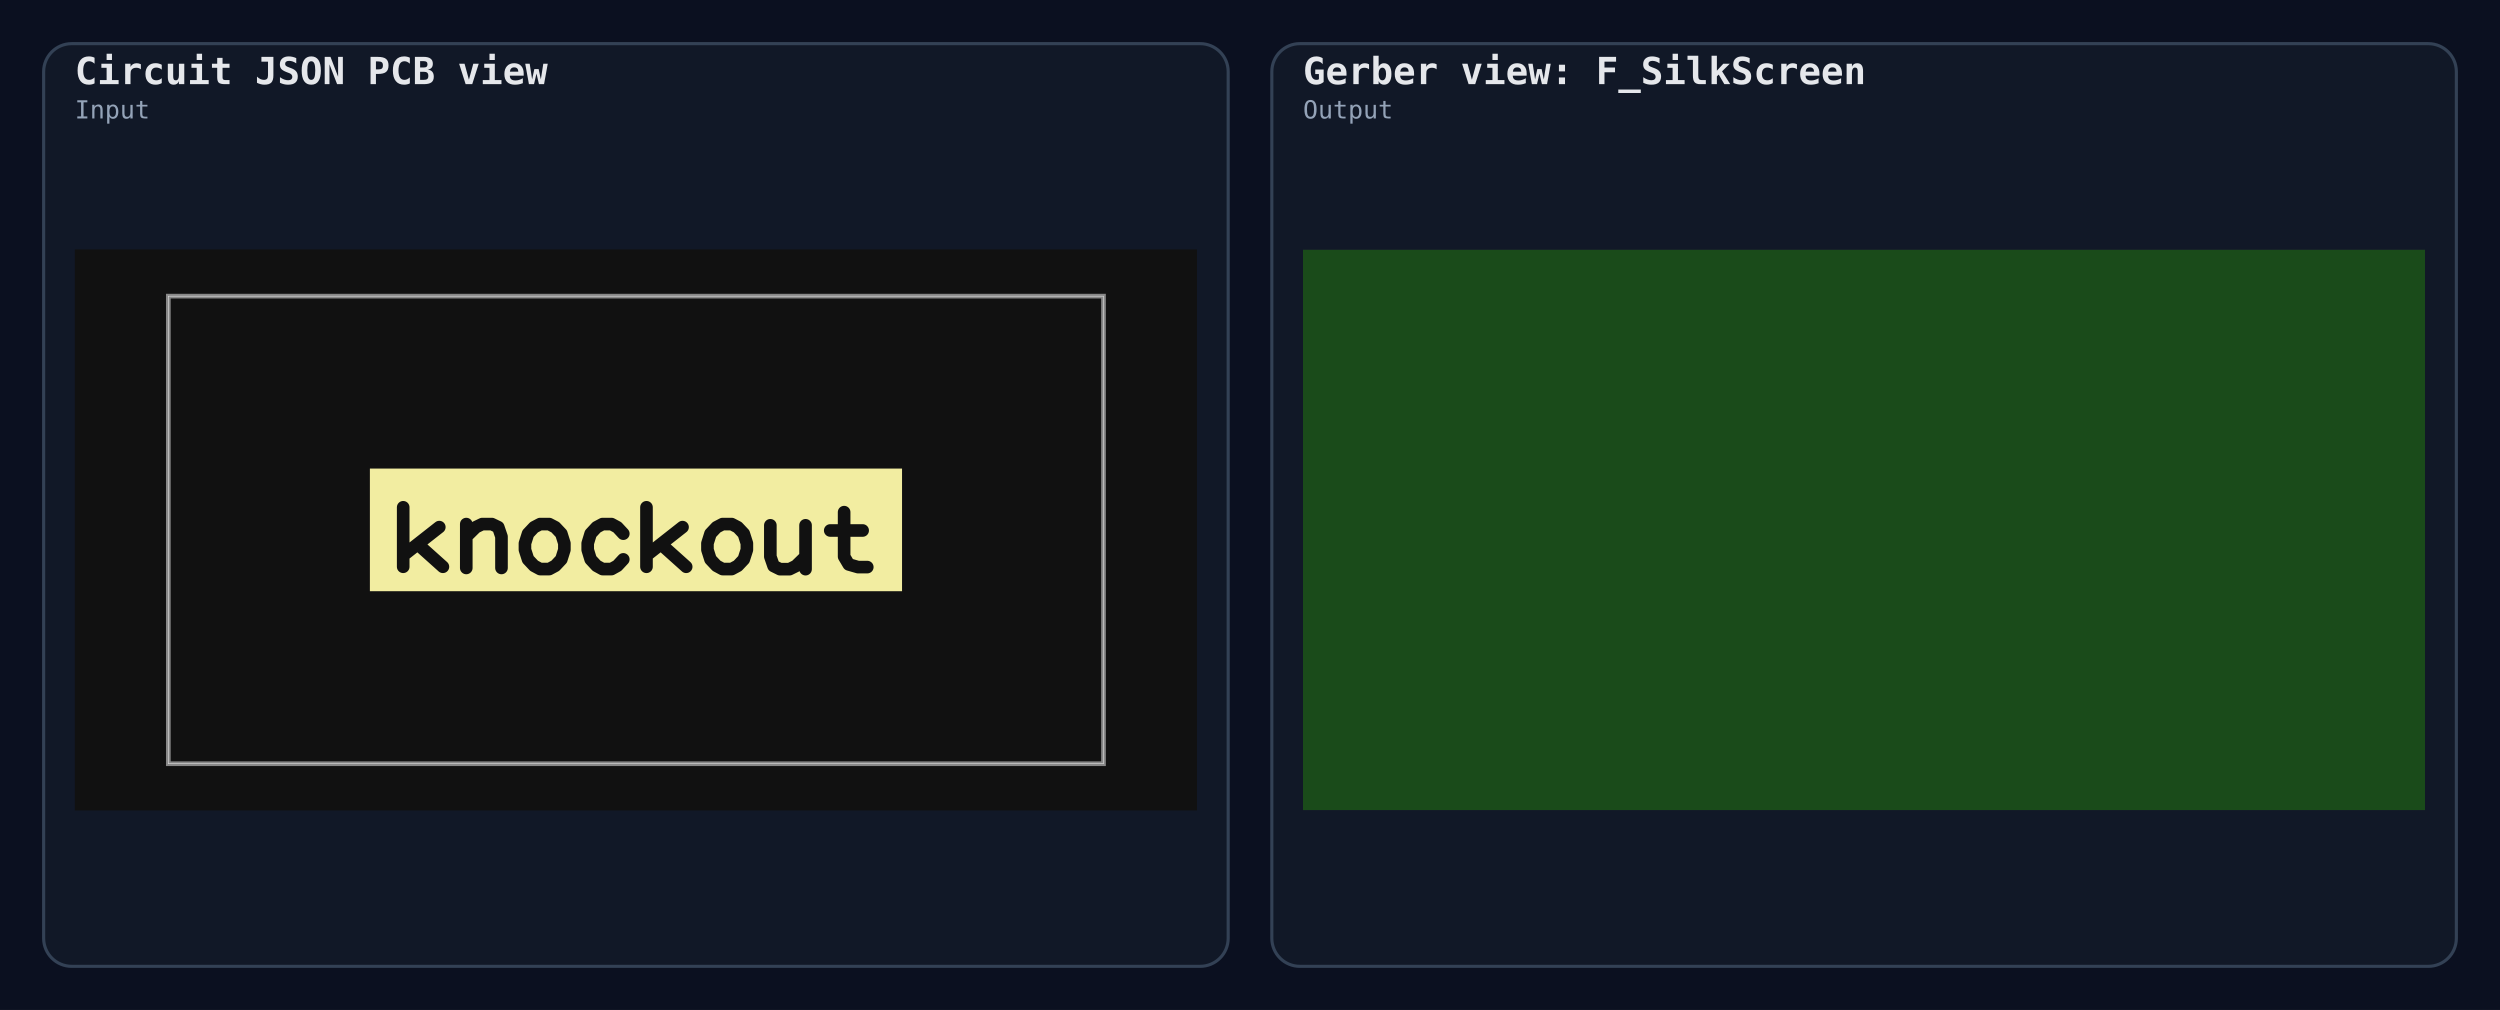
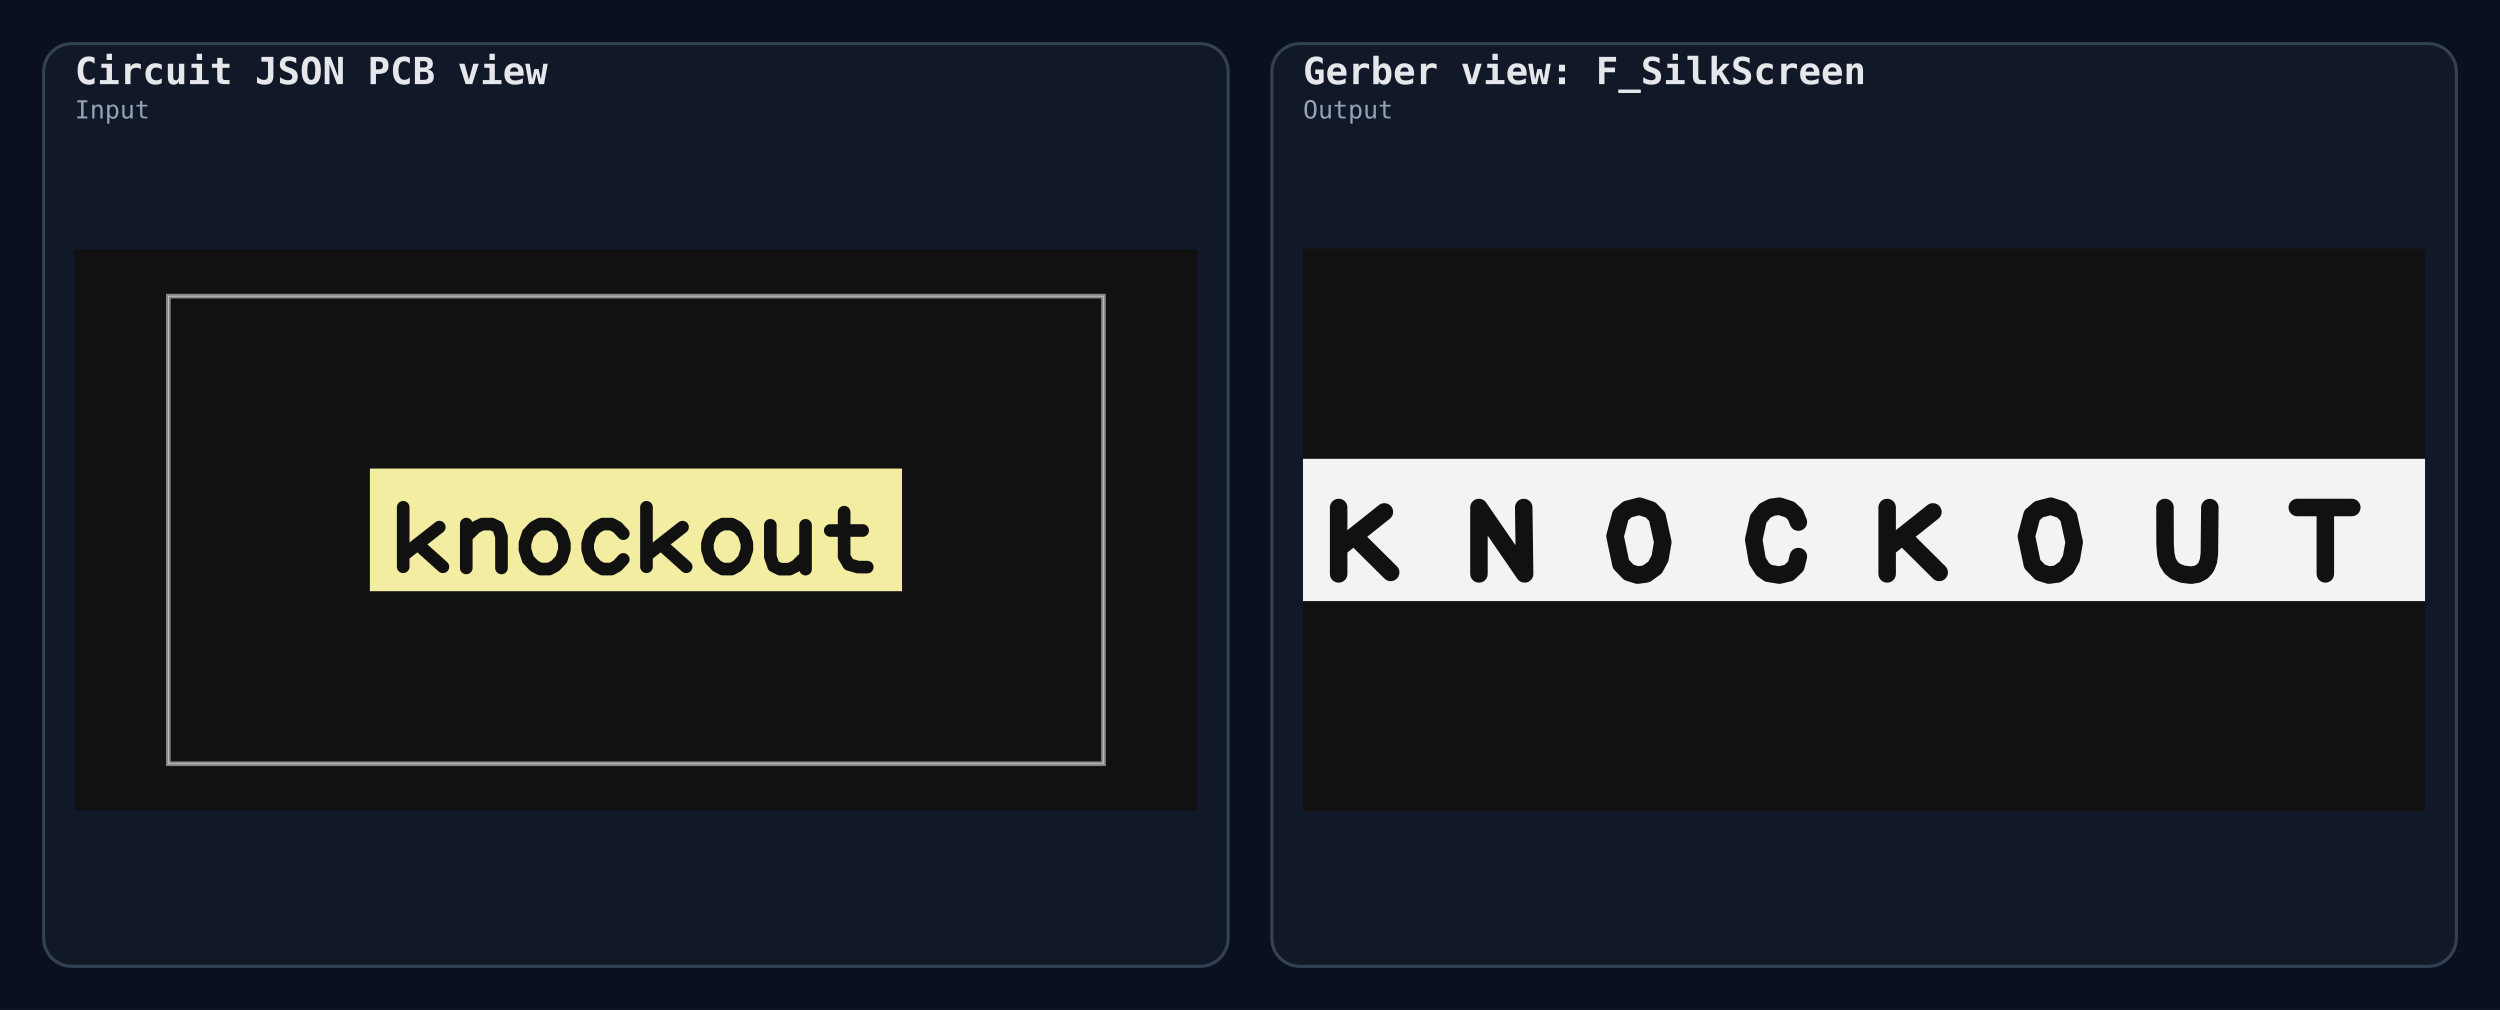
<svg xmlns="http://www.w3.org/2000/svg" version="1.1" viewBox="0 0 1604 648" width="1604" height="648">
  <defs>
    <style>.snapshot-label { font: 600 24px ui-monospace, SFMono-Regular, Menlo, monospace; fill: #e5e7eb; }.snapshot-subtitle { font: 500 16px ui-monospace, SFMono-Regular, Menlo, monospace; fill: #94a3b8; }</style>
  </defs>
  <rect x="0" y="0" width="1604" height="648" fill="#0b1020" />
  <rect x="28" y="28" width="760" height="592" rx="18" fill="#111827" stroke="#334155" stroke-width="2" />
  <rect x="816" y="28" width="760" height="592" rx="18" fill="#111827" stroke="#334155" stroke-width="2" />
  <text x="48" y="54" class="snapshot-label">Circuit JSON PCB view</text>
  <text x="836" y="54" class="snapshot-label">Gerber view: F_SilkScreen</text>
  <text x="48" y="76" class="snapshot-subtitle">Input</text>
  <text x="836" y="76" class="snapshot-subtitle">Output</text>
  <svg x="48" y="80" width="720" height="520" preserveAspectRatio="xMidYMid meet" viewBox="0 0 800 400">
    <style />
    <rect class="boundary" x="0" y="0" fill="#111111" width="800" height="400" data-type="pcb_background" data-pcb-layer="global" />
    <rect class="pcb-boundary" fill="none" stroke="#fff" stroke-width="0.3" x="66.667" y="33.333" width="666.667" height="333.333" data-type="pcb_boundary" data-pcb-layer="global" />
    <path class="pcb-board" d="M 66.667 366.667 L 733.333 366.667 L 733.333 33.333 L 66.667 33.333 Z" fill="none" stroke="rgba(255, 255, 255, 0.5)" stroke-width="3.333" data-type="pcb_board" data-pcb-layer="board" />
    <rect x="-5.694" y="-1.317" width="11.389" height="2.633" fill="#f2eda1" mask="url(#silkscreen-knockout-mask-silk_knockout_text-0)" transform="matrix(33.33333,0,0,33.33333,400,200)" class="pcb-silkscreen-text-knockout pcb-silkscreen-top" data-type="pcb_silkscreen_text" data-pcb-silkscreen-text-id="silk_knockout_text" data-pcb-layer="top" />
    <defs>
      <mask id="silkscreen-knockout-mask-silk_knockout_text-0">
        <rect x="-5.694" y="-1.317" width="11.389" height="2.633" fill="white" />
        <path d="M-4.977 -0.484L-4.977 0.788 M-4.205 -0.06L-4.977 0.546 M-4.668 0.304L-4.128 0.788 M-3.628 -0.125L-3.628 0.813 M-3.628 0.143L-3.423 -0.059 M-3.423 -0.059L-3.286 -0.125 M-3.286 -0.125L-3.081 -0.125 M-3.081 -0.125L-2.944 -0.059 M-2.944 -0.059L-2.875 0.143 M-2.875 0.143L-2.875 0.813 M-2.048 -0.125L-2.178 -0.057 M-2.178 -0.057L-2.307 0.08 M-2.307 0.08L-2.373 0.287 M-2.373 0.287L-2.373 0.425 M-2.373 0.425L-2.307 0.63 M-2.307 0.63L-2.178 0.767 M-2.178 0.767L-2.048 0.837 M-2.048 0.837L-1.854 0.837 M-1.854 0.837L-1.724 0.767 M-1.724 0.767L-1.595 0.63 M-1.595 0.63L-1.53 0.425 M-1.53 0.425L-1.53 0.287 M-1.53 0.287L-1.595 0.08 M-1.595 0.08L-1.724 -0.057 M-1.724 -0.057L-1.854 -0.125 M-1.854 -0.125L-2.048 -0.125 M-0.27 0.08L-0.397 -0.057 M-0.397 -0.057L-0.523 -0.125 M-0.523 -0.125L-0.713 -0.125 M-0.713 -0.125L-0.841 -0.057 M-0.841 -0.057L-0.968 0.08 M-0.968 0.08L-1.031 0.287 M-1.031 0.287L-1.031 0.425 M-1.031 0.425L-0.968 0.63 M-0.968 0.63L-0.841 0.767 M-0.841 0.767L-0.713 0.837 M-0.713 0.837L-0.523 0.837 M-0.523 0.837L-0.397 0.767 M-0.397 0.767L-0.27 0.63 M0.226 -0.484L0.226 0.788 M0.997 -0.06L0.226 0.546 M0.535 0.304L1.075 0.788 M1.854 -0.125L1.724 -0.057 M1.724 -0.057L1.595 0.08 M1.595 0.08L1.53 0.287 M1.53 0.287L1.53 0.425 M1.53 0.425L1.595 0.63 M1.595 0.63L1.724 0.767 M1.724 0.767L1.854 0.837 M1.854 0.837L2.048 0.837 M2.048 0.837L2.178 0.767 M2.178 0.767L2.307 0.63 M2.307 0.63L2.373 0.425 M2.373 0.425L2.373 0.287 M2.373 0.287L2.307 0.08 M2.307 0.08L2.178 -0.057 M2.178 -0.057L2.048 -0.125 M2.048 -0.125L1.854 -0.125 M2.875 -0.099L2.875 0.571 M2.875 0.571L2.944 0.771 M2.944 0.771L3.081 0.839 M3.081 0.839L3.286 0.839 M3.286 0.839L3.423 0.771 M3.423 0.771L3.628 0.571 M3.628 -0.099L3.628 0.839 M4.453 -0.38L4.453 0.571 M4.453 0.571L4.552 0.738 M4.552 0.738L4.75 0.795 M4.75 0.795L4.948 0.795 M4.156 0.012L4.849 0.012" fill="none" stroke="black" stroke-width="0.27" stroke-linecap="round" stroke-linejoin="round" />
      </mask>
    </defs>
  </svg>
-   <svg x="836" y="80" width="720" height="520" preserveAspectRatio="xMidYMid meet" viewBox="-10000 -5000 20000 10000" version="1.1" stroke-linecap="round" stroke-linejoin="round" stroke-width="0" fill-rule="evenodd" clip-rule="evenodd" id="v_5RHljS6--1_top">
+   <svg x="836" y="80" width="720" height="520" preserveAspectRatio="xMidYMid meet" viewBox="-10025 -5025 20050 10050" version="1.1" stroke-linecap="round" stroke-linejoin="round" stroke-width="0" fill-rule="evenodd">
    <defs>
-       <style>.v_5RHljS6--1_fr4 {color: #666666;}
- .v_5RHljS6--1_cu {color: #cccccc;}
- .v_5RHljS6--1_cf {color: #cc9933;}
- .v_5RHljS6--1_sm {color: #004200; opacity: 0.749;}
- .v_5RHljS6--1_ss {color: #ffffff;}
- .v_5RHljS6--1_sp {color: #999999;}
- .v_5RHljS6--1_out {color: #000000;}</style>
-       <g id="v_5RHljS6--1_top_silkscreen">
-         <path d="M -9388.048 400.757 -9388.048 -785.697 M -8571.049 321.661 -9388.048 -328.69 M -9078.153 -144.132 -8458.359 -759.33 M -6881.226 -785.697 -6881.226 400.757 -6065.183 -785.697 -6081.196 400.757 M -4047.237 -807.125 -4202.747 -758.742 -4344.9 -611.539 -4450.024 -111.904 -4349.891 262.054 -4227.037 368.564 -4014.323 423.827 -3814.055 357.49 -3696.8 236.245 -3596.385 -219.264 -3646.359 -506.842 -3735.417 -673.043 -3893.603 -786.252 -4047.237 -807.125 M -1174.155 140.268 -1227.756 270.907 -1326.083 363.403 -1512.297 423.827 -1649.902 405.375 -1771.164 343.441 -1889.575 200.494 -1972.253 -174.727 -1907.372 -551.924 -1810.583 -703.82 -1709.955 -774.902 -1513.918 -807.125 -1343.072 -765.938 -1216.572 -645.748 -1174.155 -476.114 M 411.952 400.757 411.952 -785.697 M 1228.952 321.661 411.952 -328.69 M 721.847 -144.132 1341.641 -759.33 M 3302.763 -807.125 3147.253 -758.742 3005.1 -611.539 2899.976 -111.904 3000.109 262.054 3122.963 368.564 3335.677 423.827 3535.945 357.49 3653.2 236.245 3753.615 -219.264 3703.641 -506.842 3614.583 -673.043 3456.397 -786.252 3302.763 -807.125 M 5376.039 400.757 5377.89 -260.531 5390.651 -440.422 5423.292 -573.673 5485.876 -675.026 5567.749 -742.04 5690.062 -790.44 5844.396 -808.743 5952.718 -790.419 6041.56 -742.15 6094.727 -685.599 6117.554 -648.426 6152.473 -553.648 6168.775 -428.096 6177.554 398.97 M 7740.161 400.757 8713.43 400.757 M 8241.247 400.757 8241.247 -785.697" fill="none" stroke-width="312.5" />
-       </g>
-       <clipPath id="v_5RHljS6--1_top_outline">
-         <path d="M -10000 -5000 10000 -5000 10000 5000 -10000 5000 -10000 -5000" fill="none" stroke-width="50" />
-       </clipPath>
-       <mask id="v_5RHljS6--1_top_mech-mask">
-         <g fill="#000" stroke="#000">
-           <rect x="-10000" y="-5000" width="20000" height="10000" fill="#fff" />
+       <mask id="silkscreen-knockout-repro-overlay-F_SilkScreen_clear-1" fill="#000" stroke="#000">
+         <g>
+           <rect x="-10050" y="-1275" width="20100" height="2550" fill="#fff" />
+           <path d="M -9388.048 400.757 -9388.048 -785.697 M -8571.049 321.661 -9388.048 -328.69 M -9078.153 -144.132 -8458.359 -759.33 M -6881.226 -785.697 -6881.226 400.757 -6065.183 -785.697 -6081.196 400.757 M -4047.237 -807.125 -4202.747 -758.742 -4344.9 -611.539 -4450.024 -111.904 -4349.891 262.054 -4227.037 368.564 -4014.323 423.827 -3814.055 357.49 -3696.8 236.245 -3596.385 -219.264 -3646.359 -506.842 -3735.417 -673.043 -3893.603 -786.252 -4047.237 -807.125 M -1174.155 140.268 -1227.756 270.907 -1326.083 363.403 -1512.297 423.827 -1649.902 405.375 -1771.164 343.441 -1889.575 200.494 -1972.253 -174.727 -1907.372 -551.924 -1810.583 -703.82 -1709.955 -774.902 -1513.918 -807.125 -1343.072 -765.938 -1216.572 -645.748 -1174.155 -476.114 M 411.952 400.757 411.952 -785.697 M 1228.952 321.661 411.952 -328.69 M 721.847 -144.132 1341.641 -759.33 M 3302.763 -807.125 3147.253 -758.742 3005.1 -611.539 2899.976 -111.904 3000.109 262.054 3122.963 368.564 3335.677 423.827 3535.945 357.49 3653.2 236.245 3753.615 -219.264 3703.641 -506.842 3614.583 -673.043 3456.397 -786.252 3302.763 -807.125 M 5376.039 400.757 5377.89 -260.531 5390.651 -440.422 5423.292 -573.673 5485.876 -675.026 5567.749 -742.04 5690.062 -790.44 5844.396 -808.743 5952.718 -790.419 6041.56 -742.15 6094.727 -685.599 6117.554 -648.426 6152.473 -553.648 6168.775 -428.096 6177.554 398.97 M 7740.161 400.757 8713.43 400.757 M 8241.247 400.757 8241.247 -785.697" fill="none" stroke-width="312.5" />
        </g>
      </mask>
    </defs>
-     <g transform="translate(0,0) scale(1,-1)">
-       <g mask="url(#v_5RHljS6--1_top_mech-mask)" clip-path="url(#v_5RHljS6--1_top_outline)">
-         <rect x="-10000" y="-5000" width="20000" height="10000" fill="currentColor" class="v_5RHljS6--1_fr4" />
-         <rect x="-10000" y="-5000" width="20000" height="10000" fill="currentColor" class="v_5RHljS6--1_sm" />
+     <rect x="-10025" y="-5025" width="20050" height="10050" fill="#111111" />
+     <g transform="scale(1,-1)">
+       <g id="silkscreen-knockout-repro-overlay-F_Mask" fill="#004200" stroke="#004200" />
+       <g id="silkscreen-knockout-repro-overlay-F_SilkScreen" fill="#f3f3f3" stroke="#f3f3f3">
+         <g mask="url(#silkscreen-knockout-repro-overlay-F_SilkScreen_clear-1)">
+           <path d="M -10050 -1275 10050 -1275 10050 1275 -10050 1275 -10050 -1275" />
+         </g>
      </g>
    </g>
  </svg>
</svg>
